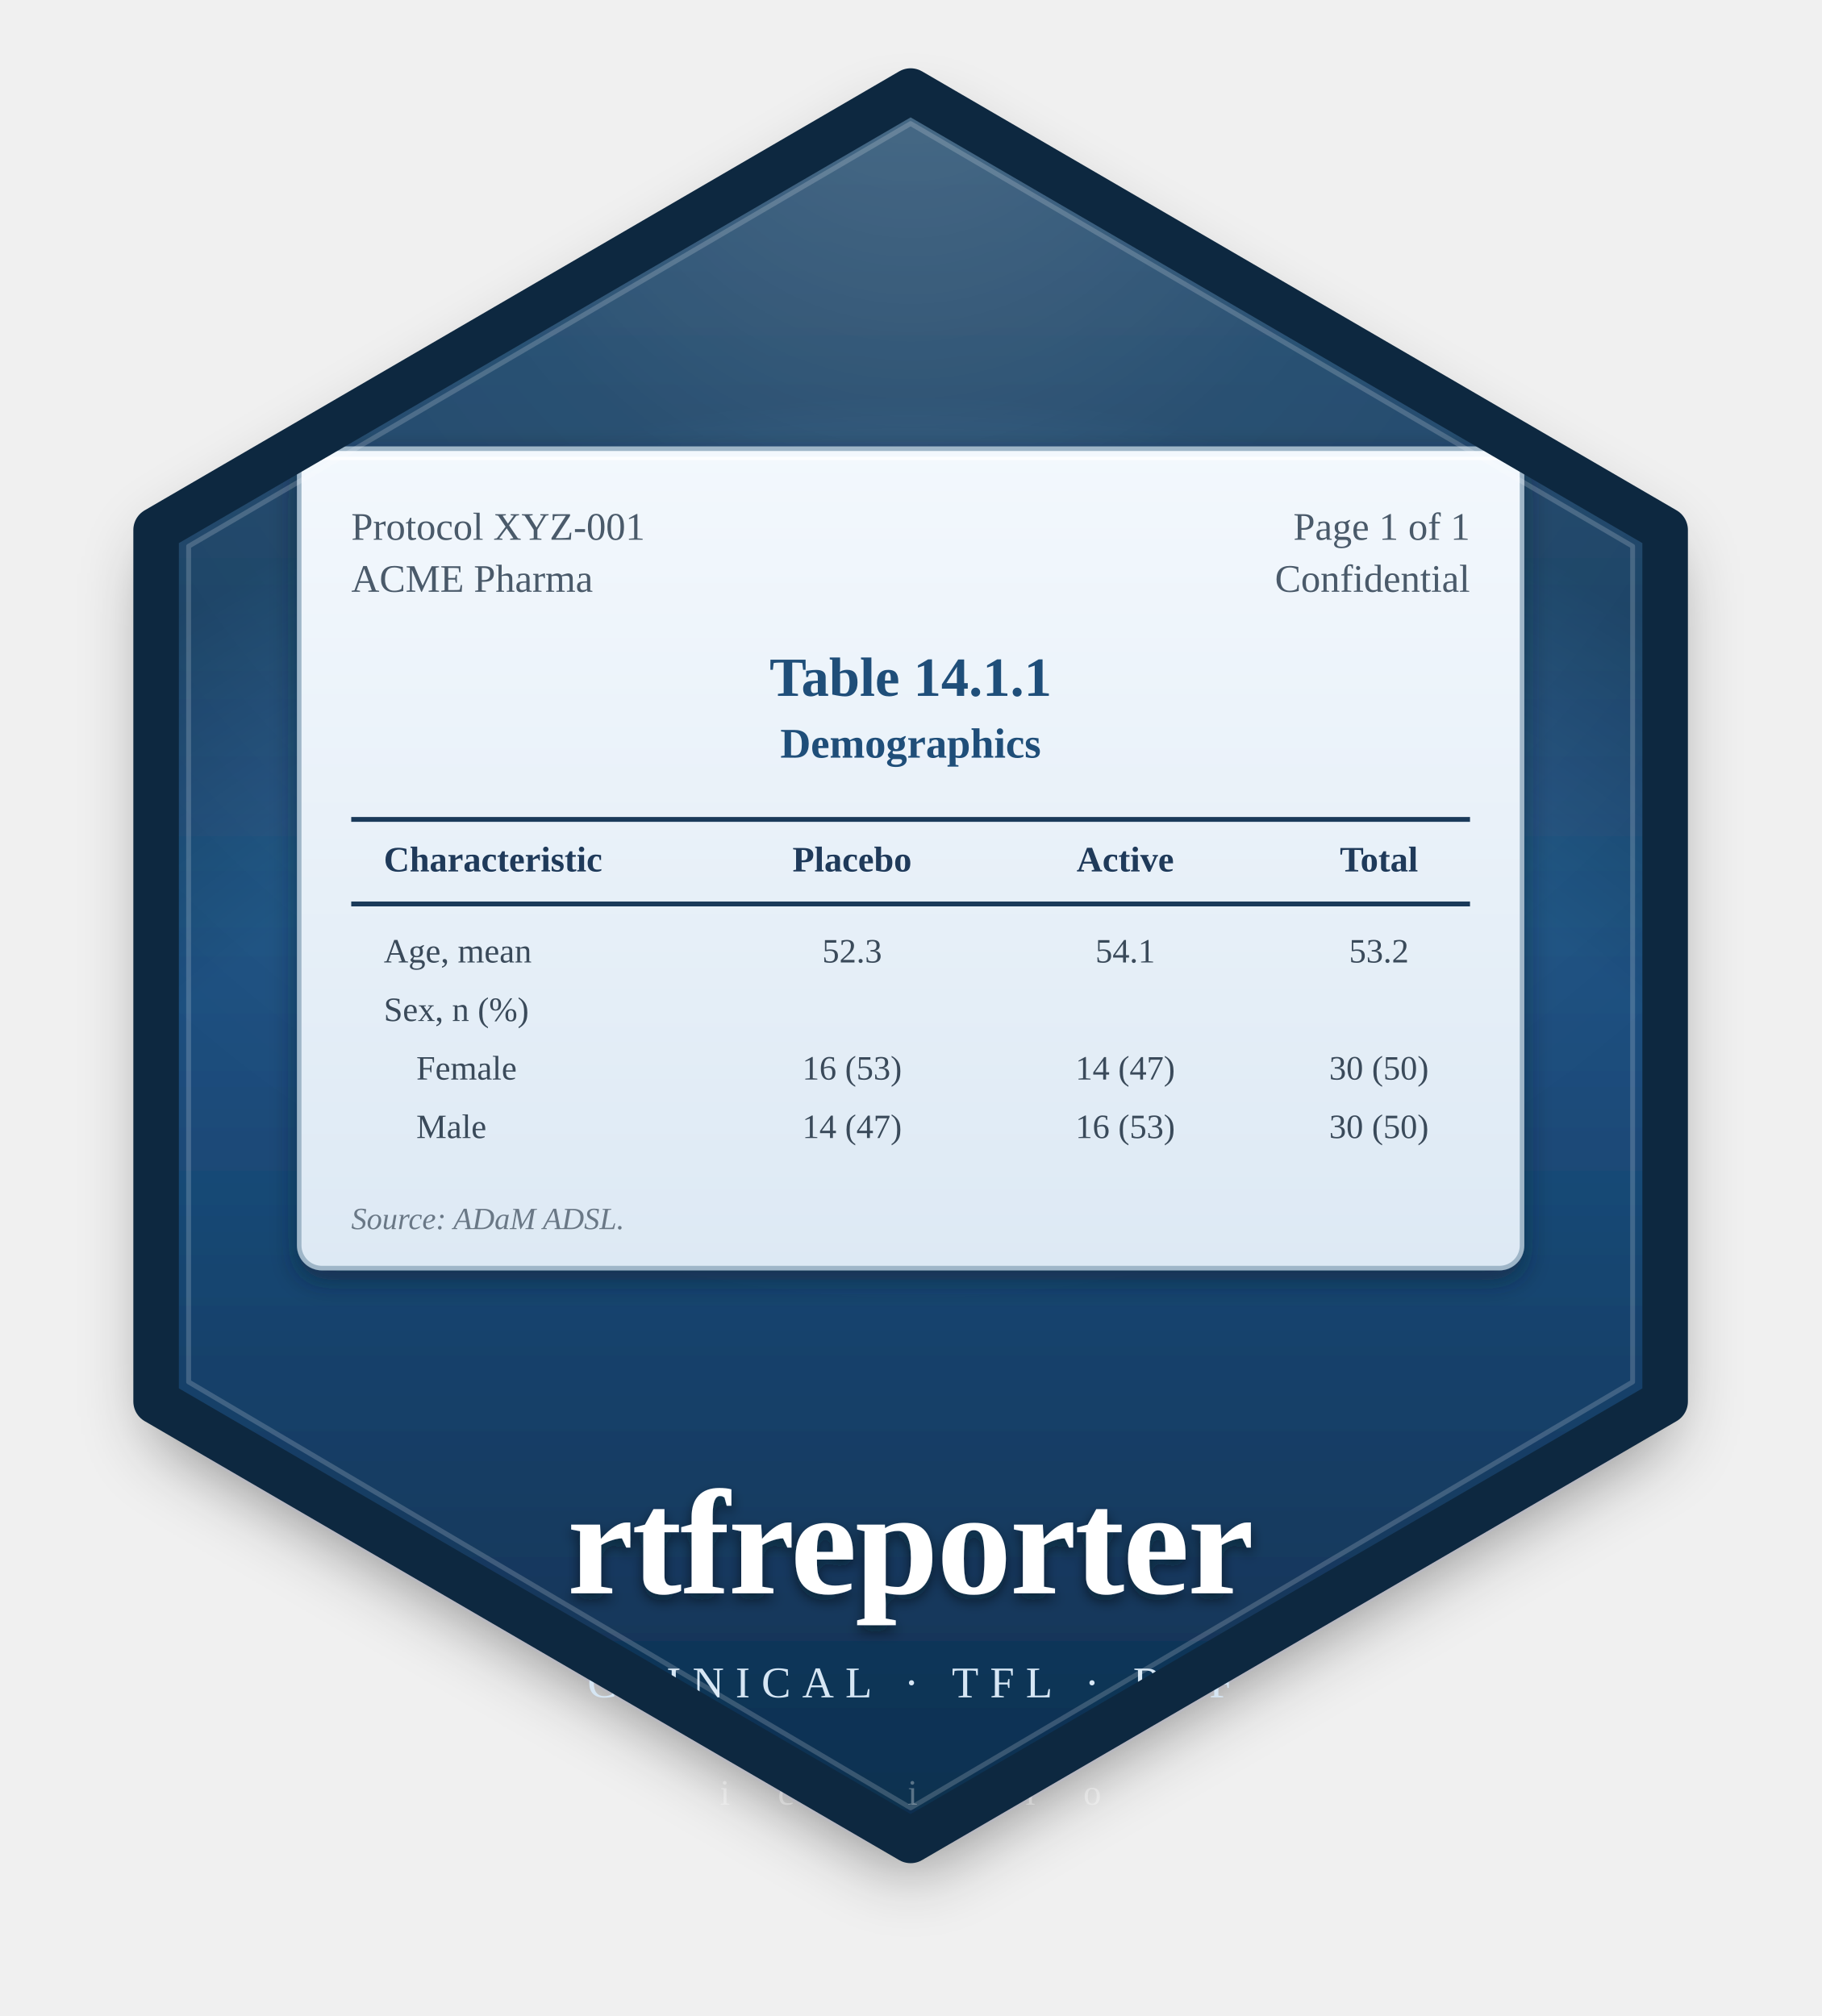
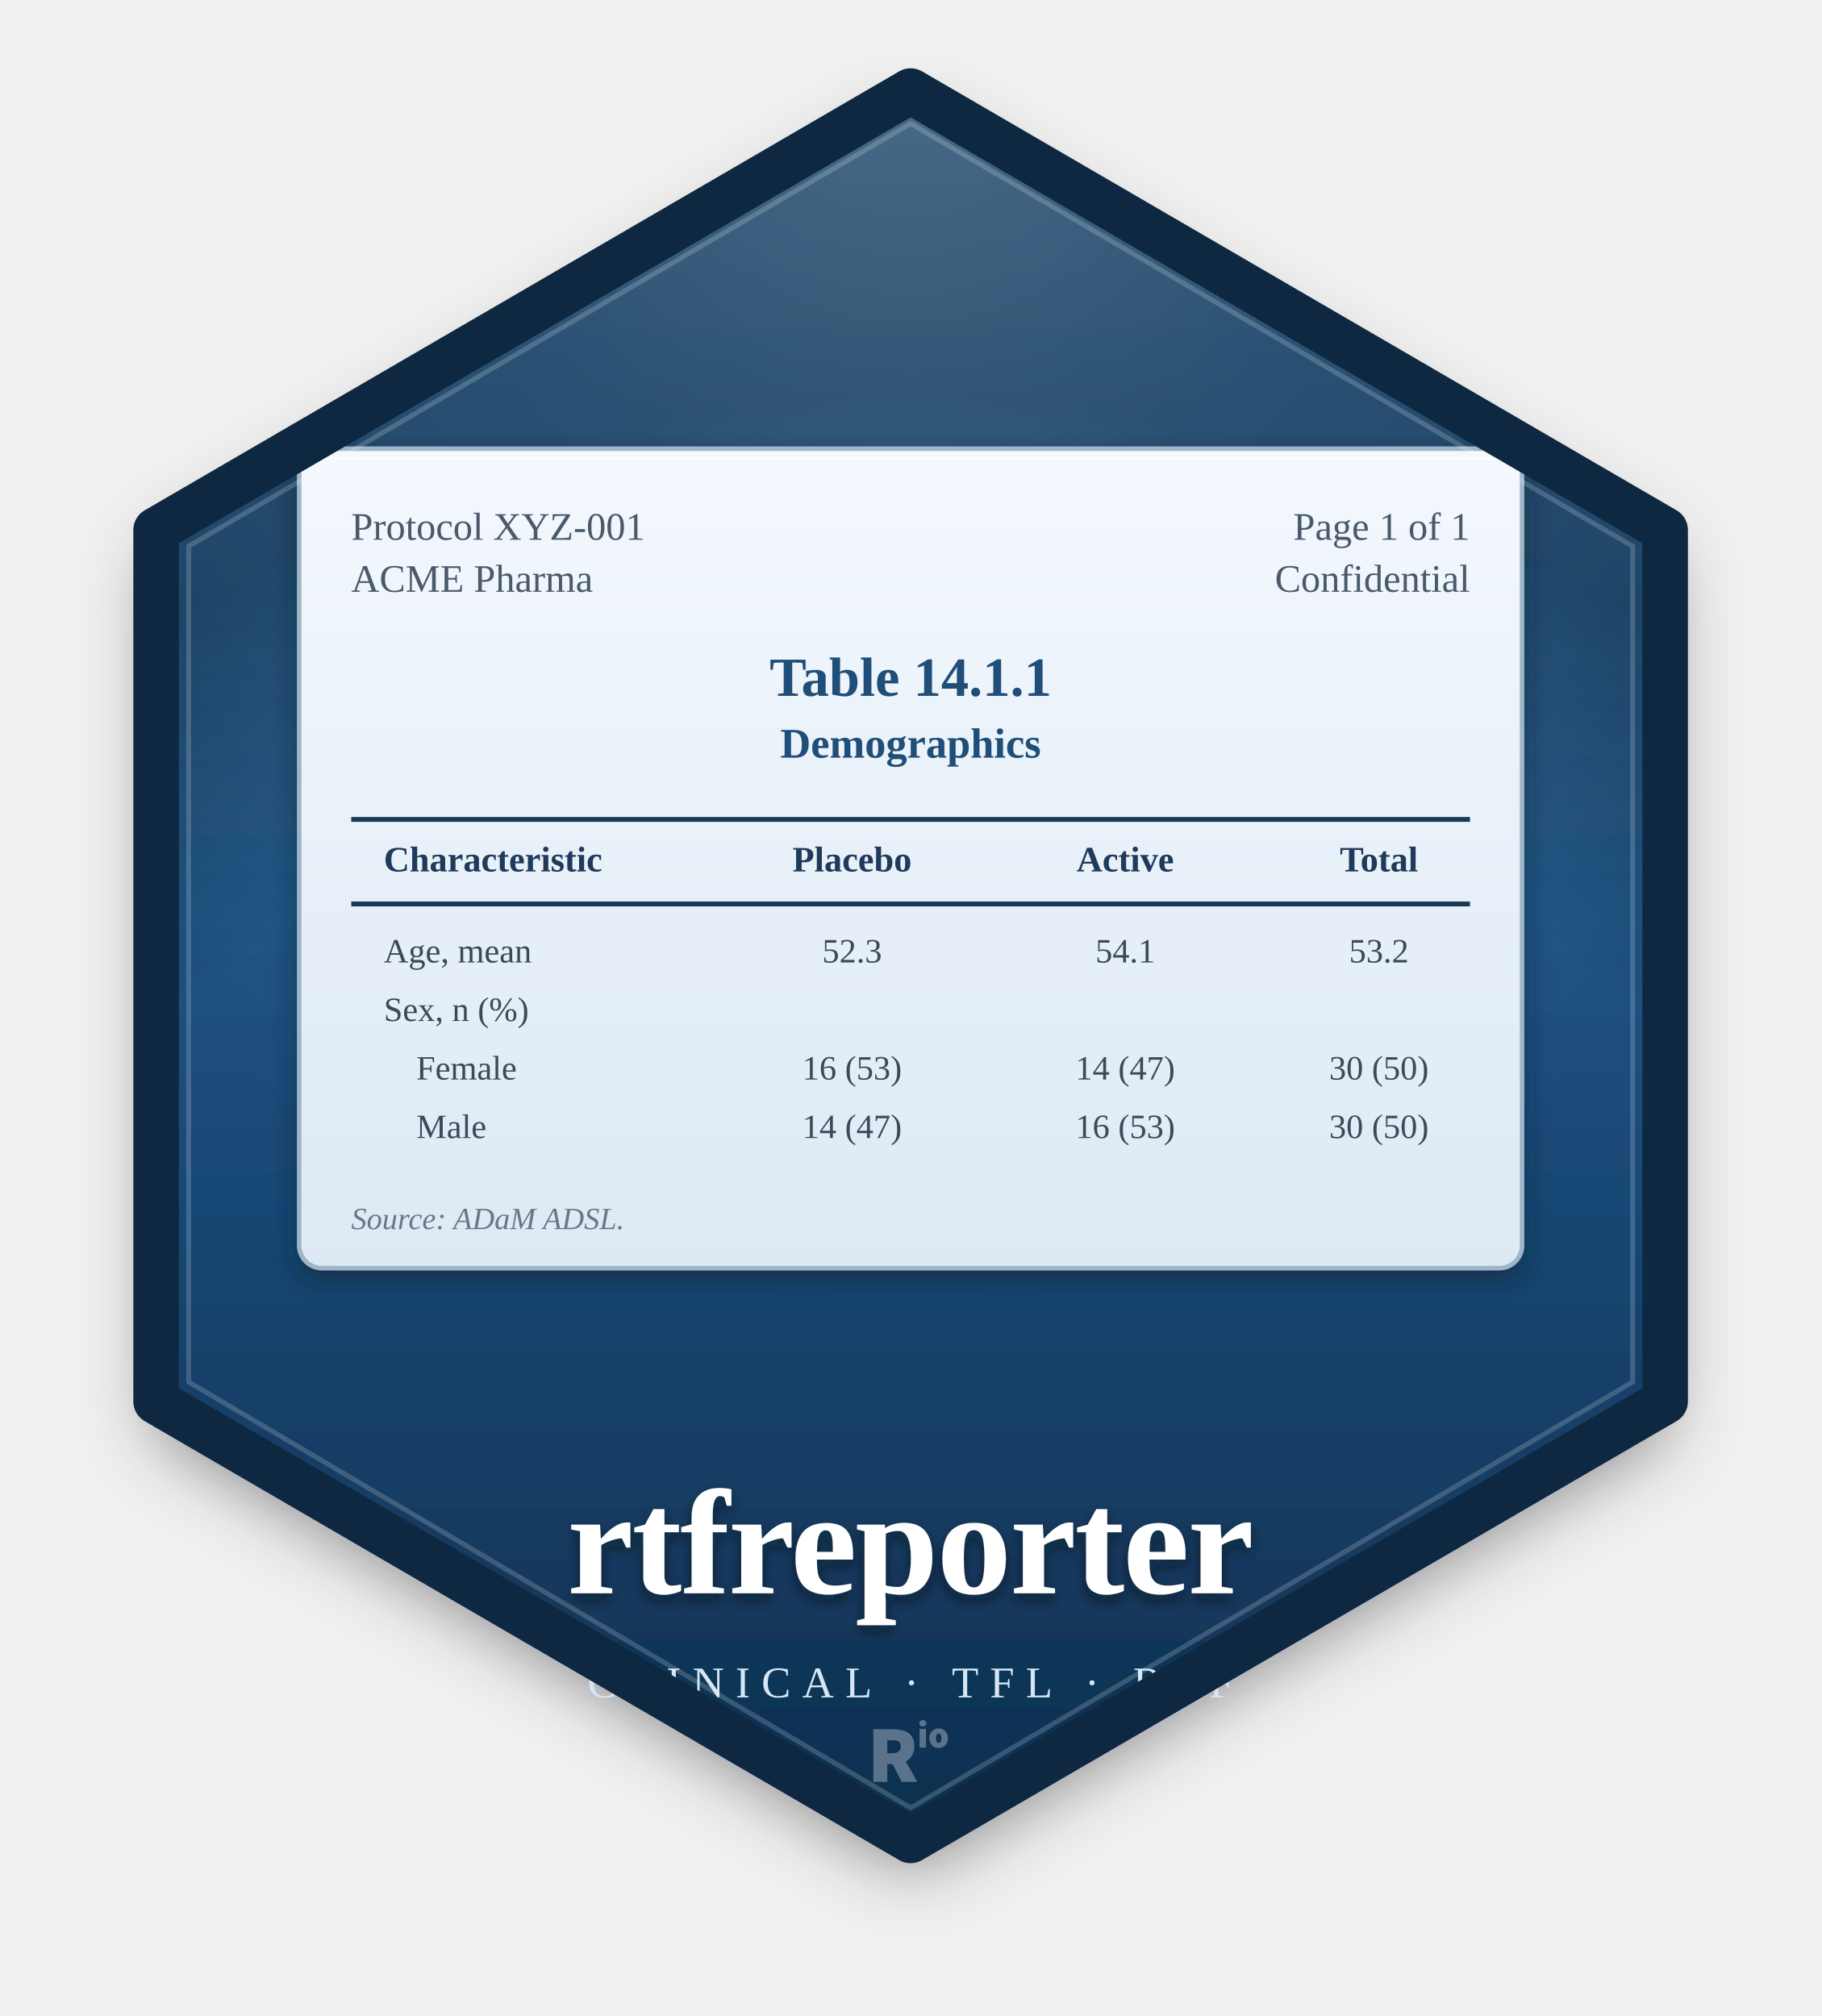
<svg xmlns="http://www.w3.org/2000/svg" width="560" height="620" viewBox="0 0 560 620">
  <defs>
    <linearGradient id="hexbg" x1="50%" y1="0%" x2="50%" y2="100%">
      <stop offset="0%" stop-color="#2d6fa8" />
      <stop offset="60%" stop-color="#1a4a78" />
      <stop offset="100%" stop-color="#0e2e4d" />
    </linearGradient>
    <radialGradient id="topgloss" cx="50%" cy="0%" r="65%" fx="50%" fy="0%">
      <stop offset="0%" stop-color="#ffffff" stop-opacity="0.32" />
      <stop offset="40%" stop-color="#ffffff" stop-opacity="0.10" />
      <stop offset="100%" stop-color="#ffffff" stop-opacity="0" />
    </radialGradient>
    <radialGradient id="vignette" cx="50%" cy="100%" r="80%" fx="50%" fy="100%">
      <stop offset="0%" stop-color="#000000" stop-opacity="0" />
      <stop offset="80%" stop-color="#000000" stop-opacity="0" />
      <stop offset="100%" stop-color="#000000" stop-opacity="0.30" />
    </radialGradient>
    <linearGradient id="paperbg" x1="50%" y1="0%" x2="50%" y2="100%">
      <stop offset="0%" stop-color="#f3f8fd" />
      <stop offset="100%" stop-color="#dde9f4" />
    </linearGradient>
    <filter id="hex-shadow" x="-12%" y="-8%" width="124%" height="124%">
      <feDropShadow dx="0" dy="9" stdDeviation="11" flood-color="#000913" flood-opacity="0.45" />
    </filter>
    <filter id="paper-shadow" x="-8%" y="-8%" width="116%" height="120%">
      <feDropShadow dx="0" dy="3" stdDeviation="4" flood-color="#0a1c30" flood-opacity="0.55" />
    </filter>
    <filter id="text-shadow" x="-10%" y="-50%" width="120%" height="200%">
      <feDropShadow dx="0" dy="2" stdDeviation="2" flood-color="#000913" flood-opacity="0.55" />
    </filter>
    <clipPath id="hex-clip">
      <polygon points="280,28 512,163 512,431 280,566 48,431 48,163" />
    </clipPath>
  </defs>
  <g filter="url(#hex-shadow)">
    <polygon points="280,28 512,163 512,431 280,566 48,431 48,163" fill="url(#hexbg)" />
  </g>
  <g clip-path="url(#hex-clip)">
    <rect x="0" y="0" width="560" height="620" fill="url(#topgloss)" />
    <rect x="0" y="0" width="560" height="620" fill="url(#vignette)" />
  </g>
  <g clip-path="url(#hex-clip)">
    <rect x="92" y="138" width="376" height="252" rx="7" ry="7" fill="url(#paperbg)" stroke="#9fb6c8" stroke-width="1.4" filter="url(#paper-shadow)" />
    <line x1="98" y1="141" x2="462" y2="141" stroke="#ffffff" stroke-width="1" opacity="0.8" />
    <g font-family="Source Sans 3, Helvetica, Arial, sans-serif" fill="#4a5a6a">
      <text x="108" y="166" font-size="12" text-anchor="start">Protocol XYZ-001</text>
      <text x="452" y="166" font-size="12" text-anchor="end">Page 1 of 1</text>
      <text x="108" y="182" font-size="12" text-anchor="start">ACME Pharma</text>
      <text x="452" y="182" font-size="12" text-anchor="end">Confidential</text>
    </g>
    <g font-family="Source Sans 3, Helvetica, Arial, sans-serif" fill="#1f4e79">
      <text x="280" y="214" font-size="17" font-weight="700" text-anchor="middle">Table 14.1.1</text>
      <text x="280" y="233" font-size="13" font-weight="600" text-anchor="middle">Demographics</text>
    </g>
    <line x1="108" y1="252" x2="452" y2="252" stroke="#1a3a5a" stroke-width="1.5" />
    <g font-family="Source Sans 3, Helvetica, Arial, sans-serif" font-size="11" font-weight="600" fill="#1f3a5a">
      <text x="118" y="268" text-anchor="start">Characteristic</text>
      <text x="262" y="268" text-anchor="middle">Placebo</text>
      <text x="346" y="268" text-anchor="middle">Active</text>
      <text x="424" y="268" text-anchor="middle">Total</text>
    </g>
    <line x1="108" y1="278" x2="452" y2="278" stroke="#1a3a5a" stroke-width="1.5" />
    <g font-family="Source Sans 3, Helvetica, Arial, sans-serif" font-size="10.5" fill="#3a4a5a">
      <text x="118" y="296" text-anchor="start">Age, mean</text>
      <text x="262" y="296" text-anchor="middle">52.3</text>
      <text x="346" y="296" text-anchor="middle">54.1</text>
      <text x="424" y="296" text-anchor="middle">53.2</text>
      <text x="118" y="314" text-anchor="start">Sex, n (%)</text>
      <text x="128" y="332" text-anchor="start">Female</text>
      <text x="262" y="332" text-anchor="middle">16 (53)</text>
      <text x="346" y="332" text-anchor="middle">14 (47)</text>
      <text x="424" y="332" text-anchor="middle">30 (50)</text>
      <text x="128" y="350" text-anchor="start">Male</text>
      <text x="262" y="350" text-anchor="middle">14 (47)</text>
      <text x="346" y="350" text-anchor="middle">16 (53)</text>
      <text x="424" y="350" text-anchor="middle">30 (50)</text>
    </g>
    <text x="108" y="378" font-family="Source Sans 3, Helvetica, Arial, sans-serif" font-size="9.5" font-style="italic" fill="#6a7886">
      Source: ADaM ADSL.
    </text>
  </g>
  <text x="280" y="490" font-family="Source Sans 3, Helvetica, Arial, sans-serif" font-size="46" font-weight="700" text-anchor="middle" fill="#ffffff" letter-spacing="-0.5" filter="url(#text-shadow)">rtfreporter</text>
  <text x="280" y="522" font-family="Source Sans 3, Helvetica, Arial, sans-serif" font-size="13.5" font-weight="500" text-anchor="middle" fill="#d6e6f4" letter-spacing="3.5">CLINICAL · TFL · RTF</text>
-   <text x="280" y="555" font-family="Source Sans 3, Helvetica, Arial, sans-serif" font-size="11" font-weight="500" text-anchor="middle" fill="#ffffff" opacity="0.32" letter-spacing="6">i c h i r i o</text>
+   <path d="M268.53 548V531.79H274.66Q276.41 531.79 277.88 532.25Q279.35 532.71 280.25 533.86Q281.15 535.01 281.15 537.03Q281.15 538.77 280.42 539.92Q279.7 541.07 278.53 541.72L282.05 548H277.26L274.46 542.56H272.82V548ZM272.82 539.17H274.36Q276.96 539.17 276.96 537.03Q276.96 535.98 276.3 535.58Q275.64 535.18 274.36 535.18H272.82ZM282.75 537.45V531.69H284.73V537.45ZM283.74 530.98Q283.25 530.98 282.95 530.71Q282.66 530.44 282.66 529.99Q282.66 529.54 282.95 529.27Q283.25 529 283.74 529Q284.22 529 284.52 529.27Q284.82 529.54 284.82 529.99Q284.82 530.44 284.52 530.71Q284.22 530.98 283.74 530.98ZM288.62 537.59Q287.88 537.59 287.23 537.23Q286.58 536.87 286.17 536.2Q285.76 535.53 285.76 534.57Q285.76 533.62 286.17 532.94Q286.58 532.27 287.23 531.91Q287.88 531.56 288.62 531.56Q289.35 531.56 290 531.91Q290.65 532.27 291.06 532.94Q291.47 533.62 291.47 534.57Q291.47 535.53 291.06 536.2Q290.65 536.87 290 537.23Q289.35 537.59 288.62 537.59ZM288.62 536Q289.07 536 289.26 535.61Q289.45 535.23 289.45 534.57Q289.45 533.91 289.26 533.53Q289.07 533.14 288.62 533.14Q288.17 533.14 287.98 533.53Q287.79 533.91 287.79 534.57Q287.79 535.23 287.98 535.61Q288.17 536 288.62 536Z" fill="#ffffff" opacity="0.32" />
  <polygon points="280,28 512,163 512,431 280,566 48,431 48,163" fill="none" stroke="#0d2840" stroke-width="14" stroke-linejoin="round" />
  <polygon points="280,38 502,168 502,425 280,556 58,425 58,168" fill="none" stroke="#ffffff" stroke-width="1.5" stroke-linejoin="round" opacity="0.18" />
</svg>
